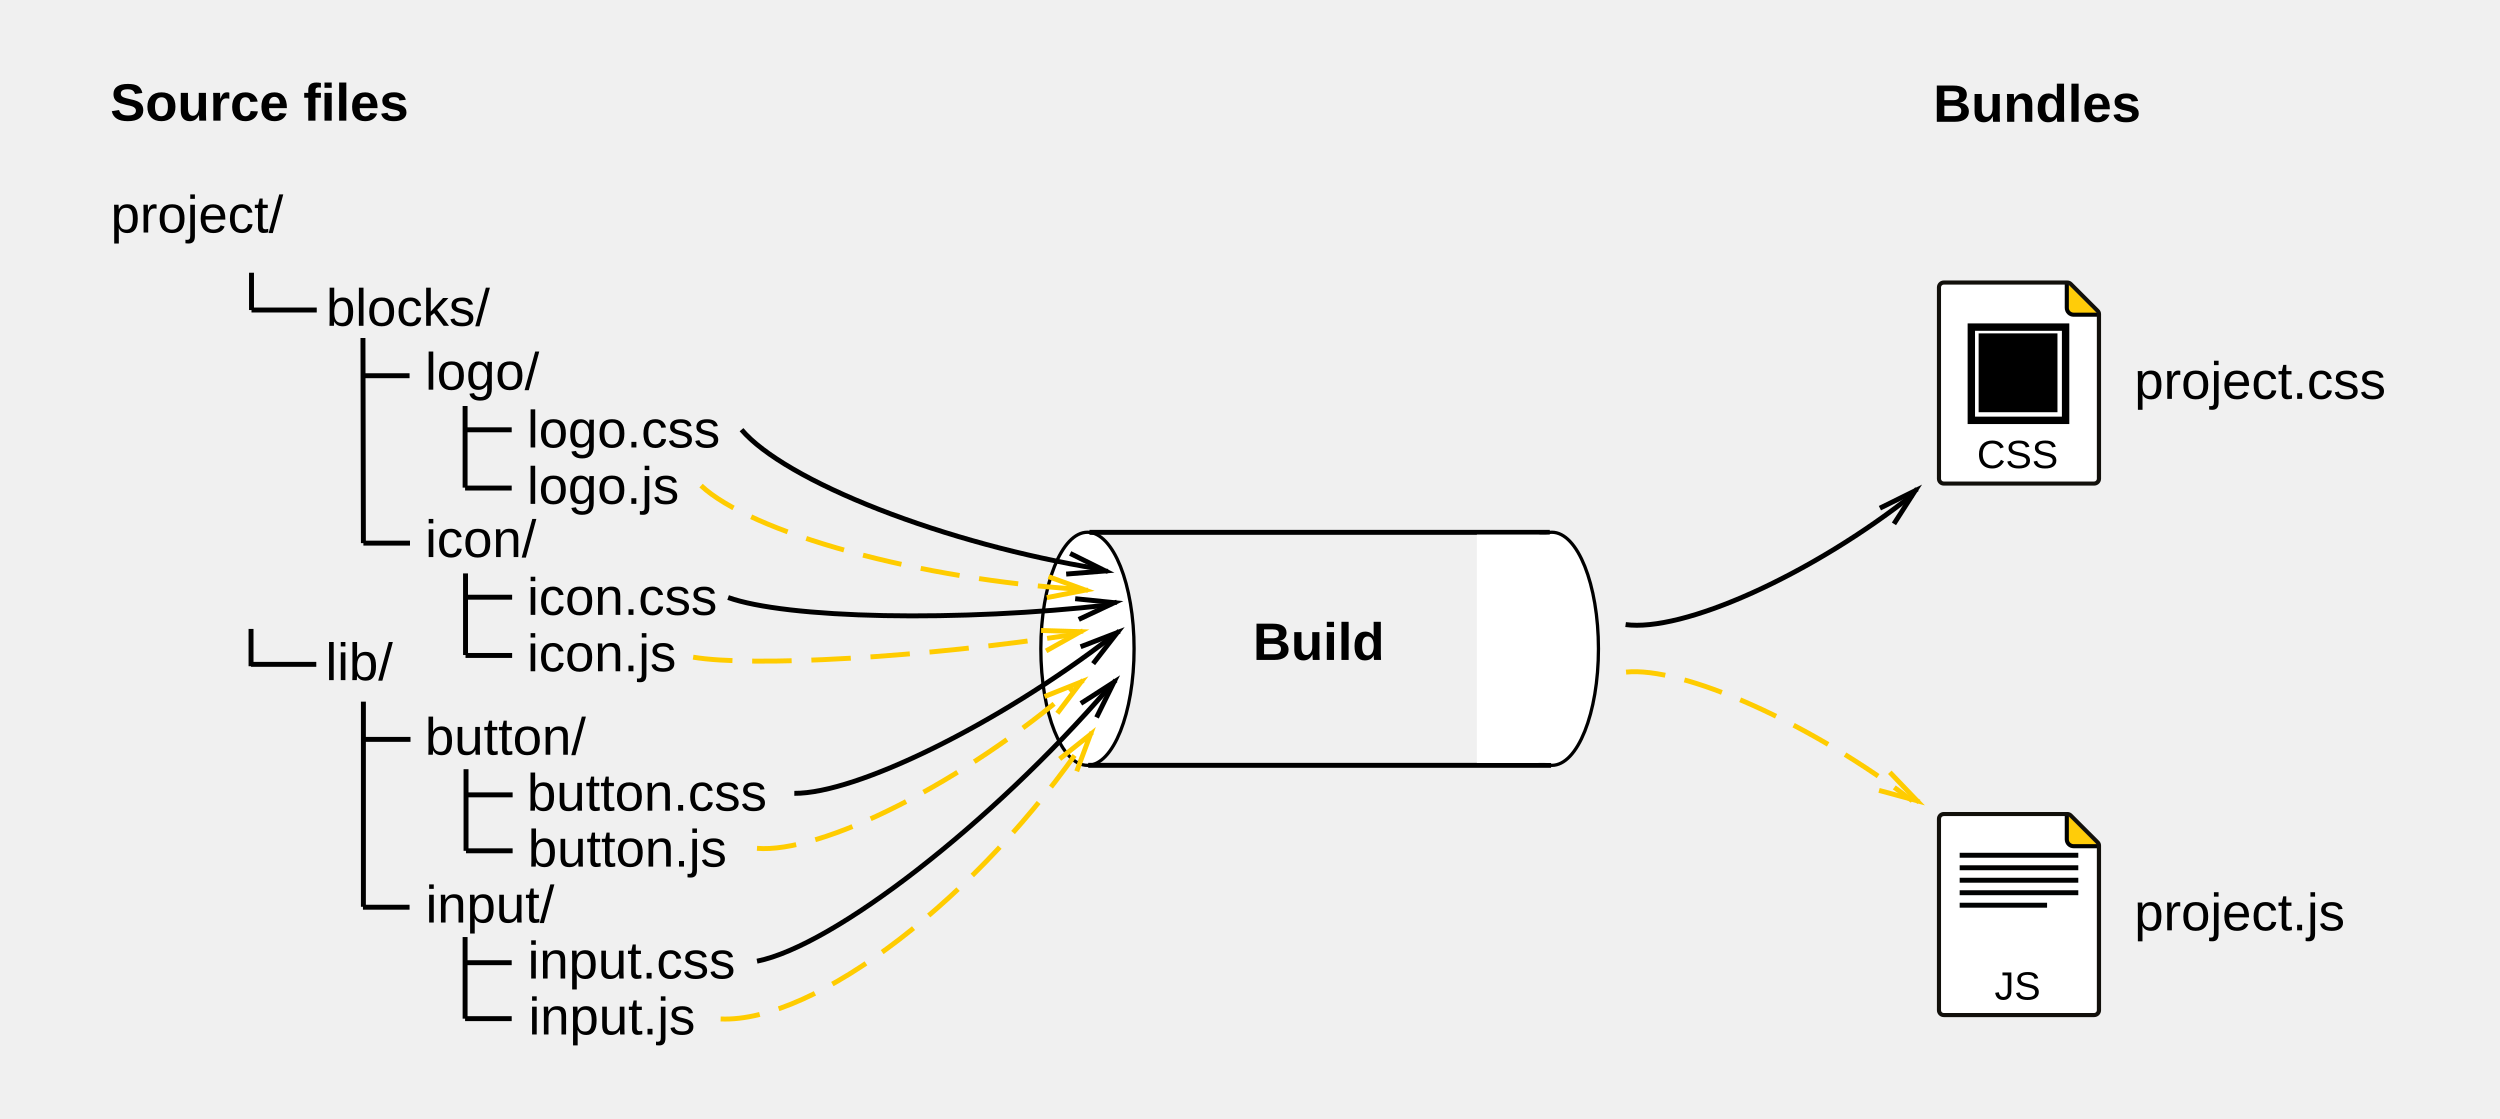
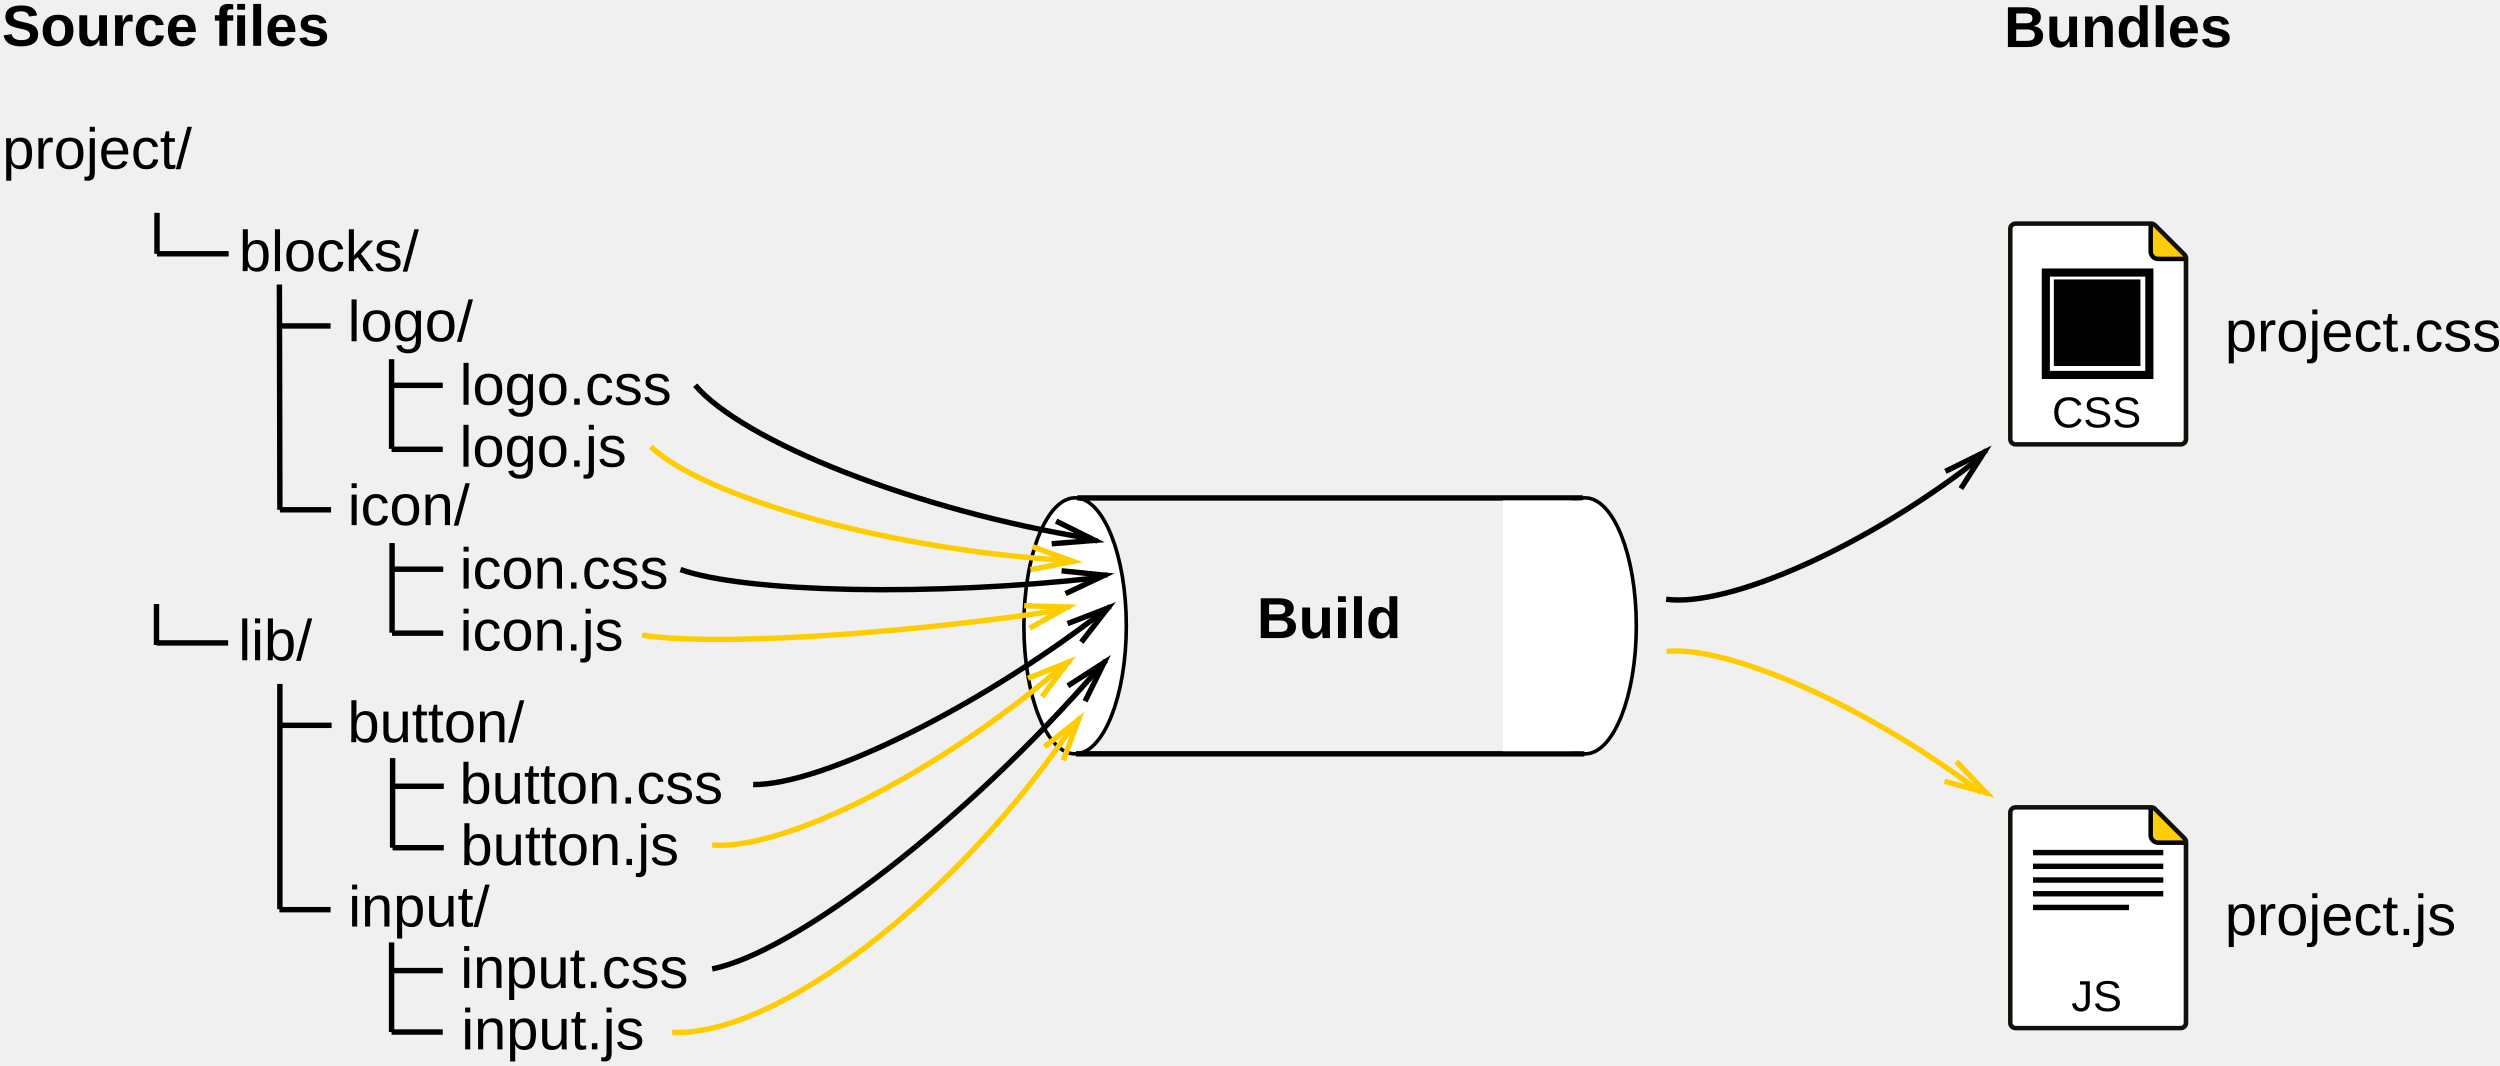
- <svg xmlns="http://www.w3.org/2000/svg" width="760" height="340" viewBox="0 0 760 340" style="background:#fff">
-   <g fill="none" fill-rule="evenodd">
-     <ellipse cx="14.173" cy="35.621" rx="14.173" ry="35.433" transform="translate(316.415 161.614)" stroke="#000" fill="#FFF" />
-     <path d="M131.783 17.708h134.31z" fill="#FC0" />
-     <text transform="translate(33.248 22.004)" font-size="16" font-family="Arial-BoldMT, Arial" fill="#000" font-weight="bold">
+ <svg xmlns="http://www.w3.org/2000/svg" width="692" height="295" viewBox="0 0 692 295">
+   <g transform="translate(0 -7)" fill="none" fill-rule="evenodd">
+     <ellipse stroke="#000" fill="#FFF" fill-rule="nonzero" cx="297.588" cy="180.235" rx="14.173" ry="35.433" />
+     <text transform="translate(.248 5.004)" font-size="16" font-family="Arial-BoldMT, Arial" fill="#000" font-weight="bold">
      <tspan x=".26" y="14.68">Source files</tspan>
    </text>
-     <path d="M110.34 102.752l.132 62.36" stroke="#000" stroke-width="1.5" fill="#000" />
-     <text transform="translate(99.024 84.367)" font-size="16" font-family="ArialMT, Arial" fill="#000">
+     <path d="M77.34 85.752l.132 62.36" stroke="#000" stroke-width="1.5" fill="#000" fill-rule="nonzero" />
+     <text transform="translate(66.024 67.367)" font-size="16" font-family="ArialMT, Arial" fill="#000">
      <tspan x=".1" y="14.68">blocks/</tspan>
    </text>
-     <text transform="translate(128.675 155.162)" font-size="16" font-family="ArialMT, Arial" fill="#000">
+     <text transform="translate(95.675 138.162)" font-size="16" font-family="ArialMT, Arial" fill="#000">
      <tspan x=".57" y="14.19">icon/</tspan>
    </text>
-     <text transform="translate(159.62 172.737)" font-size="16" font-family="ArialMT, Arial" fill="#000">
+     <text transform="translate(126.62 155.737)" font-size="16" font-family="ArialMT, Arial" fill="#000">
      <tspan x=".62" y="14.19">icon.css</tspan>
    </text>
-     <path d="M110.468 165.11h14.17m16.88 16.441h14.17" stroke="#000" stroke-width="1.5" fill="#000" />
-     <text transform="translate(33.35 56.02)" font-size="16" font-family="ArialMT, Arial" fill="#000">
+     <path d="M77.468 148.11h14.17m16.88 16.441h14.17" stroke="#000" stroke-width="1.5" fill="#000" fill-rule="nonzero" />
+     <text transform="translate(.35 39.02)" font-size="16" font-family="ArialMT, Arial" fill="#000">
      <tspan x=".29" y="14.68">project/</tspan>
    </text>
-     <path d="M76.453 94.243h19.84M76.457 82.91v11.34m-.147 107.71h19.84m-19.835-10.767v11.34" stroke="#000" stroke-width="1.5" fill="#000" />
-     <text transform="translate(98.673 192.579)" font-size="16" font-family="ArialMT, Arial" fill="#000">
+     <path d="M43.453 77.243h19.84M43.457 65.91v11.34m-.147 107.71h19.84m-19.835-10.767v11.34" stroke="#000" stroke-width="1.5" fill="#000" fill-rule="nonzero" />
+     <text transform="translate(65.673 175.579)" font-size="16" font-family="ArialMT, Arial" fill="#000">
      <tspan x=".29" y="14.19">lib/</tspan>
    </text>
-     <path d="M99.13 217.555h85.039v28.346H99.13z" />
-     <path d="M110.473 213.303v62.36m31.049-101.345v24.81m-.004.131h14.17" stroke="#000" stroke-width="1.5" fill="#000" />
-     <text transform="translate(159.557 189.878)" font-size="16" font-family="ArialMT, Arial" fill="#000">
+     <path d="M66.13 200.555h85.039v28.346H66.13z" />
+     <path d="M77.473 196.303v62.36m31.049-101.345v24.81m-.004.131h14.17" stroke="#000" stroke-width="1.5" fill="#000" fill-rule="nonzero" />
+     <text transform="translate(126.557 172.878)" font-size="16" font-family="ArialMT, Arial" fill="#000">
      <tspan x=".67" y="14.19">icon.js</tspan>
    </text>
-     <path d="M110.62 224.771h14.17" stroke="#000" stroke-width="1.5" fill="#000" />
-     <text transform="translate(128.26 214.831)" font-size="16" font-family="ArialMT, Arial" fill="#000">
+     <path d="M77.62 207.771h14.17" stroke="#000" stroke-width="1.5" fill="#000" fill-rule="nonzero" />
+     <text transform="translate(95.26 197.831)" font-size="16" font-family="ArialMT, Arial" fill="#000">
      <tspan x=".92" y="14.6">button/</tspan>
    </text>
-     <text transform="translate(160.142 231.839)" font-size="16" font-family="ArialMT, Arial" fill="#000">
+     <text transform="translate(127.142 214.839)" font-size="16" font-family="ArialMT, Arial" fill="#000">
      <tspan x=".06" y="14.6">button.css</tspan>
    </text>
-     <text transform="translate(159.874 249.264)" font-size="16" font-family="ArialMT, Arial" fill="#000">
+     <text transform="translate(126.874 232.264)" font-size="16" font-family="ArialMT, Arial" fill="#000">
      <tspan x=".59" y="14.19">button.js</tspan>
    </text>
-     <path d="M141.67 241.637h14.17m-14.17 17.008h14.17m-14.166-24.807v24.81" stroke="#000" stroke-width="1.5" fill="#000" />
-     <text transform="translate(128.979 104.272)" font-size="16" font-family="ArialMT, Arial" fill="#000">
+     <path d="M108.67 224.637h14.17m-14.17 17.008h14.17m-14.166-24.807v24.81" stroke="#000" stroke-width="1.5" fill="#000" fill-rule="nonzero" />
+     <text transform="translate(95.979 87.272)" font-size="16" font-family="ArialMT, Arial" fill="#000">
      <tspan x=".25" y="14.19">logo/</tspan>
    </text>
-     <text transform="translate(160.055 121.847)" font-size="16" font-family="ArialMT, Arial" fill="#000">
+     <text transform="translate(127.055 104.847)" font-size="16" font-family="ArialMT, Arial" fill="#000">
      <tspan x=".17" y="14.19">logo.css</tspan>
    </text>
-     <path d="M110.337 114.22h14.17m16.879 16.44h14.17m-14.166-7.232v24.81m-.004.131h14.17" stroke="#000" stroke-width="1.5" fill="#000" />
-     <text transform="translate(159.992 138.988)" font-size="16" font-family="ArialMT, Arial" fill="#000">
+     <path d="M77.337 97.22h14.17m16.879 16.44h14.17m-14.166-7.232v24.81m-.004.131h14.17" stroke="#000" stroke-width="1.5" fill="#000" fill-rule="nonzero" />
+     <text transform="translate(126.992 121.988)" font-size="16" font-family="ArialMT, Arial" fill="#000">
      <tspan x=".22" y="14.19">logo.js</tspan>
    </text>
-     <path d="M110.337 275.794h14.17" stroke="#000" stroke-width="1.5" fill="#000" />
-     <text transform="translate(128.573 265.855)" font-size="16" font-family="ArialMT, Arial" fill="#000">
+     <path d="M77.337 258.794h14.17" stroke="#000" stroke-width="1.5" fill="#000" fill-rule="nonzero" />
+     <text transform="translate(95.573 248.855)" font-size="16" font-family="ArialMT, Arial" fill="#000">
      <tspan x=".81" y="14.6">input/</tspan>
    </text>
-     <text transform="translate(159.455 282.862)" font-size="16" font-family="ArialMT, Arial" fill="#000">
+     <text transform="translate(126.455 265.862)" font-size="16" font-family="ArialMT, Arial" fill="#000">
      <tspan x=".95" y="14.6">input.css</tspan>
    </text>
-     <text transform="translate(160.187 300.288)" font-size="16" font-family="ArialMT, Arial" fill="#000">
+     <text transform="translate(127.187 283.288)" font-size="16" font-family="ArialMT, Arial" fill="#000">
      <tspan x=".49" y="14.19">input.js</tspan>
    </text>
-     <path d="M141.386 292.66h14.17m-14.17 17.008h14.17m-14.166-24.807v24.81" stroke="#000" stroke-width="1.5" fill="#000" />
-     <path d="M590.905 308.546c-.81 0-1.46-.65-1.46-1.46v-58.16c0-.81.65-1.46 1.46-1.46h37.59c.37 0 .75.15 1.03.44l8.13 8.13c.28.28.44.65.44 1.03v50.05c0 .81-.66 1.46-1.47 1.46h-45.72v-.03z" fill="#FFF" />
-     <text transform="translate(605.822 292.732)" font-size="12" font-family="ArialMT, Arial" fill="#000">
+     <path d="M108.386 275.66h14.17m-14.17 17.008h14.17m-14.166-24.807v24.81" stroke="#000" stroke-width="1.5" fill="#000" fill-rule="nonzero" />
+     <path d="M557.905 291.546c-.81 0-1.46-.65-1.46-1.46v-58.16c0-.81.65-1.46 1.46-1.46h37.59c.37 0 .75.15 1.03.44l8.13 8.13c.28.28.44.65.44 1.03v50.05c0 .81-.66 1.46-1.47 1.46h-45.72v-.03z" fill="#FFF" fill-rule="nonzero" />
+     <text transform="translate(572.822 275.732)" font-size="12" font-family="ArialMT, Arial" fill="#000">
      <tspan x=".52" y="11.14">JS</tspan>
    </text>
-     <path d="M628.308 247.467v7.7c0 1.15.93 2.08 2.09 2.08h7.66l-9.75-9.78z" fill="#FFCC09" />
-     <path d="M628.308 247.467v7.7c0 1.15.93 2.08 2.09 2.08h7.66" stroke="#010202" stroke-width="1.25" />
-     <path d="M595.74 260h36.06m-36.06 3.797h36.06m-36.06 3.795h36.06m-36.06 3.796h36.06m-36.06 3.796h26.57" stroke="#010202" stroke-width="1.5" fill="#000" />
-     <path d="M590.905 146.971c-.81 0-1.46-.65-1.46-1.46v-58.16c0-.81.65-1.46 1.46-1.46h37.59c.37 0 .75.15 1.03.44l8.13 8.13c.28.28.44.65.44 1.03v50.05c0 .81-.66 1.46-1.47 1.46h-45.72v-.03z" fill="#FFF" />
-     <text transform="translate(600.822 131.157)" font-size="12" font-family="ArialMT, Arial" fill="#000">
+     <path d="M595.308 230.467v7.7c0 1.15.93 2.08 2.09 2.08h7.66l-9.75-9.78z" fill="#FFCC09" fill-rule="nonzero" />
+     <path d="M595.308 230.467v7.7c0 1.15.93 2.08 2.09 2.08h7.66" stroke="#010202" stroke-width="1.25" />
+     <path d="M562.74 243h36.06m-36.06 3.797h36.06m-36.06 3.795h36.06m-36.06 3.796h36.06m-36.06 3.796h26.57" stroke="#010202" stroke-width="1.5" fill="#000" fill-rule="nonzero" />
+     <path d="M557.905 129.971c-.81 0-1.46-.65-1.46-1.46v-58.16c0-.81.65-1.46 1.46-1.46h37.59c.37 0 .75.15 1.03.44l8.13 8.13c.28.28.44.65.44 1.03v50.05c0 .81-.66 1.46-1.47 1.46h-45.72v-.03z" fill="#FFF" fill-rule="nonzero" />
+     <text transform="translate(567.822 114.157)" font-size="12" font-family="ArialMT, Arial" fill="#000">
      <tspan x=".18" y="11.14">CSS</tspan>
    </text>
-     <path d="M628.308 85.892v7.7c0 1.15.93 2.08 2.09 2.08h7.66l-9.75-9.78z" fill="#FFCC09" />
-     <path d="M628.308 85.892v7.7c0 1.15.93 2.08 2.09 2.08h7.66" stroke="#010202" stroke-width="1.25" />
-     <path d="M599.285 99.44h28.658v28.346h-28.658z" stroke="#000" stroke-width="2.25" fill="#FFF" />
-     <path d="M601.864 101.708h23.244v23.244h-23.244z" stroke="#000" stroke-width=".72" fill="#000" />
+     <path d="M595.308 68.892v7.7c0 1.15.93 2.08 2.09 2.08h7.66l-9.75-9.78z" fill="#FFCC09" fill-rule="nonzero" />
+     <path d="M595.308 68.892v7.7c0 1.15.93 2.08 2.09 2.08h7.66" stroke="#010202" stroke-width="1.25" />
+     <path stroke="#000" stroke-width="2.25" fill="#FFF" fill-rule="nonzero" d="M566.285 82.44h28.658v28.346h-28.658z" />
+     <path stroke="#000" stroke-width=".72" fill="#000" fill-rule="nonzero" d="M568.864 84.708h23.244v23.244h-23.244z" />
    <g stroke="#000" stroke-width="1.5">
-       <path d="M225.421 130.625c6.46 7.59 21.486 16.303 41.774 24.224 20.287 7.922 44.174 14.401 66.403 18.013" />
-       <path d="M335.295 173.422l.741.143m-11.173.895l11.173-.895-10.034-4.996" stroke-linecap="square" />
+       <path d="M192.421 113.625c6.46 7.59 21.486 16.303 41.774 24.224 20.287 7.922 44.174 14.401 66.403 18.013" />
+       <path d="M302.295 156.422l.741.143m-11.173.895l11.173-.895-10.034-4.996" stroke-linecap="square" />
    </g>
    <g stroke="#000" stroke-width="1.5">
-       <path d="M241.473 241.174c18.886.139 61.905-21.053 96.093-47.338" />
-       <path d="M339.05 192.76l.606-.45m-6.881 8.849l6.88-8.849-10.458 4.032" stroke-linecap="square" />
+       <path d="M208.473 224.174c18.886.139 61.905-21.053 96.093-47.338" />
+       <path d="M306.05 175.76l.606-.45m-6.881 8.849l6.88-8.849-10.458 4.032" stroke-linecap="square" />
    </g>
    <g stroke="#000" stroke-width="1.5">
-       <path d="M230.134 292.197c23.373-4.686 71.217-41.87 106.87-83.058" />
-       <path d="M338.138 207.937l.502-.563m-4.956 10.054l4.956-10.054-9.431 6.058" stroke-linecap="square" />
+       <path d="M197.134 275.197c23.373-4.686 71.217-41.87 106.87-83.058" />
+       <path d="M305.138 190.937l.502-.563m-4.956 10.054l4.956-10.054-9.431 6.058" stroke-linecap="square" />
    </g>
    <g stroke="#FC0" stroke-width="1.5">
-       <path d="M213.125 147.634c7.406 6.929 23.632 14.137 45.109 20.037 21.476 5.901 46.443 10.011 69.407 11.426" stroke-dasharray="12,6" />
-       <path d="M329.215 179.332l.756.06m-11.003 2.142l11.003-2.142-10.531-3.84" stroke-linecap="square" />
+       <path d="M180.125 130.634c7.406 6.929 23.632 14.137 45.109 20.037 21.476 5.901 46.443 10.011 69.407 11.426" />
+       <path d="M296.215 162.332l.756.06m-11.003 2.142l11.003-2.142-10.531-3.84" stroke-linecap="square" />
    </g>
    <g stroke="#FC0" stroke-width="1.5">
-       <path d="M210.716 199.783c8.809 1.488 25.885 1.608 47.47.332 21.585-1.276 45.91-3.843 67.62-7.136" stroke-dasharray="12,6" />
-       <path d="M327.716 192.208l.733-.18m-9.776 5.484l9.776-5.484-11.203-.344" stroke-linecap="square" />
+       <path d="M177.716 182.783c8.809 1.488 25.885 1.608 47.47.332 21.585-1.276 45.91-3.843 67.62-7.136" />
+       <path d="M294.716 175.208l.733-.18m-9.776 5.484l9.776-5.484-11.203-.344" stroke-linecap="square" />
    </g>
    <g stroke="#000" stroke-width="1.5">
-       <path d="M221.347 181.646c8.685 3.095 25.75 5.073 47.44 5.498 21.691.425 46.23-.737 68.217-3.23" />
-       <path d="M338.005 183.337l.747-.128m-10.137 4.783l10.137-4.783-11.152-1.13" stroke-linecap="square" />
+       <path d="M188.347 164.646c8.685 3.095 25.75 5.073 47.44 5.498 21.691.425 46.23-.737 68.217-3.23" />
+       <path d="M305.005 166.337l.747-.128m-10.137 4.783l10.137-4.783-11.152-1.13" stroke-linecap="square" />
    </g>
    <g stroke="#FC0" stroke-width="1.5">
-       <path d="M230.132 257.893c9.538.79 25.022-3.904 43.044-13.048s37.106-21.99 53.054-35.71" stroke-dasharray="12,6" />
-       <path d="M328.057 207.772l.6-.457m-6.776 8.929l6.776-8.929-10.41 4.156" stroke-linecap="square" />
+       <path d="M197.132 240.893c9.538.79 25.022-3.904 43.044-13.048s37.106-21.99 53.054-35.71" />
+       <path d="M295.057 190.772l.6-.457m-6.776 8.929l6.776-8.929-10.41 4.156" stroke-linecap="square" />
    </g>
    <g stroke="#FC0" stroke-width="1.5">
-       <path d="M219.077 309.768c28.843 1.229 78.718-37.097 111.398-85.603" stroke-dasharray="12,6" />
-       <path d="M331.133 223.767l.363-.5m-3.915 10.503l3.915-10.502-8.771 6.979" stroke-linecap="square" />
+       <path d="M186.077 292.768c28.843 1.229 78.718-37.097 111.398-85.603" />
+       <path d="M298.133 206.767l.363-.5m-3.915 10.503l3.915-10.502-8.771 6.979" stroke-linecap="square" />
    </g>
-     <ellipse cx="14.173" cy="35.621" rx="14.173" ry="35.433" transform="translate(457.581 161.614)" stroke="#000" fill="#FFF" />
-     <path d="M331.199 161.831h139.94M330.813 232.66h140.72" stroke="#000" stroke-width="1.5" fill="#000" />
-     <path d="M448.969 162.539h22.927v69.392h-22.927z" fill="#FFF" />
-     <text transform="translate(380.707 185.937)" font-size="16" font-family="Arial-BoldMT, Arial" fill="#000" font-weight="bold">
+     <ellipse stroke="#000" fill="#FFF" fill-rule="nonzero" cx="438.754" cy="180.235" rx="14.173" ry="35.433" />
+     <path d="M298.199 144.831h139.94M297.813 215.66h140.72" stroke="#000" stroke-width="1.5" fill="#000" fill-rule="nonzero" />
+     <path fill="#FFF" fill-rule="nonzero" d="M415.969 145.539h22.927v69.392h-22.927z" />
+     <text transform="translate(347.707 168.937)" font-size="16" font-family="Arial-BoldMT, Arial" fill="#000" font-weight="bold">
      <tspan x=".19" y="14.68">Build</tspan>
    </text>
-     <text transform="translate(648.724 107.063)" font-size="16" font-family="ArialMT, Arial" fill="#000">
+     <text transform="translate(615.724 90.063)" font-size="16" font-family="ArialMT, Arial" fill="#000">
      <tspan x=".12" y="14.19">project.css</tspan>
    </text>
-     <text fill="#000" font-family="ArialMT, Arial" font-size="16" transform="translate(33 17)">
-       <tspan x="615.831" y="265.828">project.js</tspan>
+     <text transform="translate(615 251)" font-size="16" font-family="ArialMT, Arial" fill="#000">
+       <tspan x=".831" y="14.828">project.js</tspan>
    </text>
    <g stroke="#FC0" stroke-width="1.5">
-       <path d="M494.324 204.318c8.396-.855 22.282 2.786 38.601 10.122 16.32 7.336 33.738 17.766 48.422 28.996" stroke-dasharray="12,6" />
-       <path d="M582.24 243.094l.53.315m-10.818-2.937l10.818 2.937-7.753-8.095" stroke-linecap="square" />
+       <path d="M461.324 187.318c8.396-.855 22.282 2.786 38.601 10.122 16.32 7.336 33.738 17.766 48.422 28.996" />
+       <path d="M549.24 226.094l.53.315m-10.818-2.937l10.818 2.937-7.753-8.095" stroke-linecap="square" />
    </g>
    <g stroke="#000" stroke-width="1.5">
-       <path d="M494.183 189.87c8.454 1.147 22.388-2.36 38.736-9.75 16.347-7.39 33.77-18.056 48.432-29.653" />
-       <path d="M581.753 149.596l.46-.412m-6.048 9.437l6.048-9.437-10.049 4.966" stroke-linecap="square" />
+       <path d="M461.183 172.87c8.454 1.147 22.388-2.36 38.736-9.75 16.347-7.39 33.77-18.056 48.432-29.653" />
+       <path d="M548.753 132.596l.46-.412m-6.048 9.437l6.048-9.437-10.049 4.966" stroke-linecap="square" />
    </g>
-     <text transform="translate(587.268 22.345)" font-size="16" font-family="Arial-BoldMT, Arial" fill="#000" font-weight="bold">
+     <text transform="translate(554.268 5.345)" font-size="16" font-family="Arial-BoldMT, Arial" fill="#000" font-weight="bold">
      <tspan x=".44" y="14.68">Bundles</tspan>
    </text>
-     <path d="M628.462 248.09c.22 0 .44.09.59.25l8.14 8.13c.15.16.25.38.25.59v50.06c0 .46-.38.84-.84.84h-45.69c-.47 0-.84-.38-.84-.84v-58.19c0-.47.37-.84.84-.84h37.55zm0-1.25h-37.55c-1.16 0-2.09.94-2.09 2.09v58.19c0 1.15.93 2.08 2.09 2.08h45.72c1.15 0 2.09-.93 2.09-2.08v-50.06c0-.56-.22-1.09-.63-1.46l-8.13-8.13c-.41-.41-.94-.63-1.5-.63zm0-160.325c.22 0 .44.09.59.25l8.14 8.13c.15.16.25.38.25.59v50.06c0 .46-.38.84-.84.84h-45.69c-.47 0-.84-.38-.84-.84v-58.19c0-.47.37-.84.84-.84h37.55zm0-1.25h-37.55c-1.16 0-2.09.94-2.09 2.09v58.19c0 1.15.93 2.08 2.09 2.08h45.72c1.15 0 2.09-.93 2.09-2.08v-50.06c0-.56-.22-1.09-.63-1.46l-8.13-8.13c-.41-.41-.94-.63-1.5-.63z" fill="#12100B" />
+     <path d="M595.462 231.09c.22 0 .44.09.59.25l8.14 8.13c.15.16.25.38.25.59v50.06c0 .46-.38.84-.84.84h-45.69c-.47 0-.84-.38-.84-.84v-58.19c0-.47.37-.84.84-.84h37.55zm0-1.25h-37.55c-1.16 0-2.09.94-2.09 2.09v58.19c0 1.15.93 2.08 2.09 2.08h45.72c1.15 0 2.09-.93 2.09-2.08v-50.06c0-.56-.22-1.09-.63-1.46l-8.13-8.13c-.41-.41-.94-.63-1.5-.63zm0-160.325c.22 0 .44.09.59.25l8.14 8.13c.15.16.25.38.25.59v50.06c0 .46-.38.84-.84.84h-45.69c-.47 0-.84-.38-.84-.84v-58.19c0-.47.37-.84.84-.84h37.55zm0-1.25h-37.55c-1.16 0-2.09.94-2.09 2.09v58.19c0 1.15.93 2.08 2.09 2.08h45.72c1.15 0 2.09-.93 2.09-2.08v-50.06c0-.56-.22-1.09-.63-1.46l-8.13-8.13c-.41-.41-.94-.63-1.5-.63z" fill="#12100B" fill-rule="nonzero" />
  </g>
</svg>
